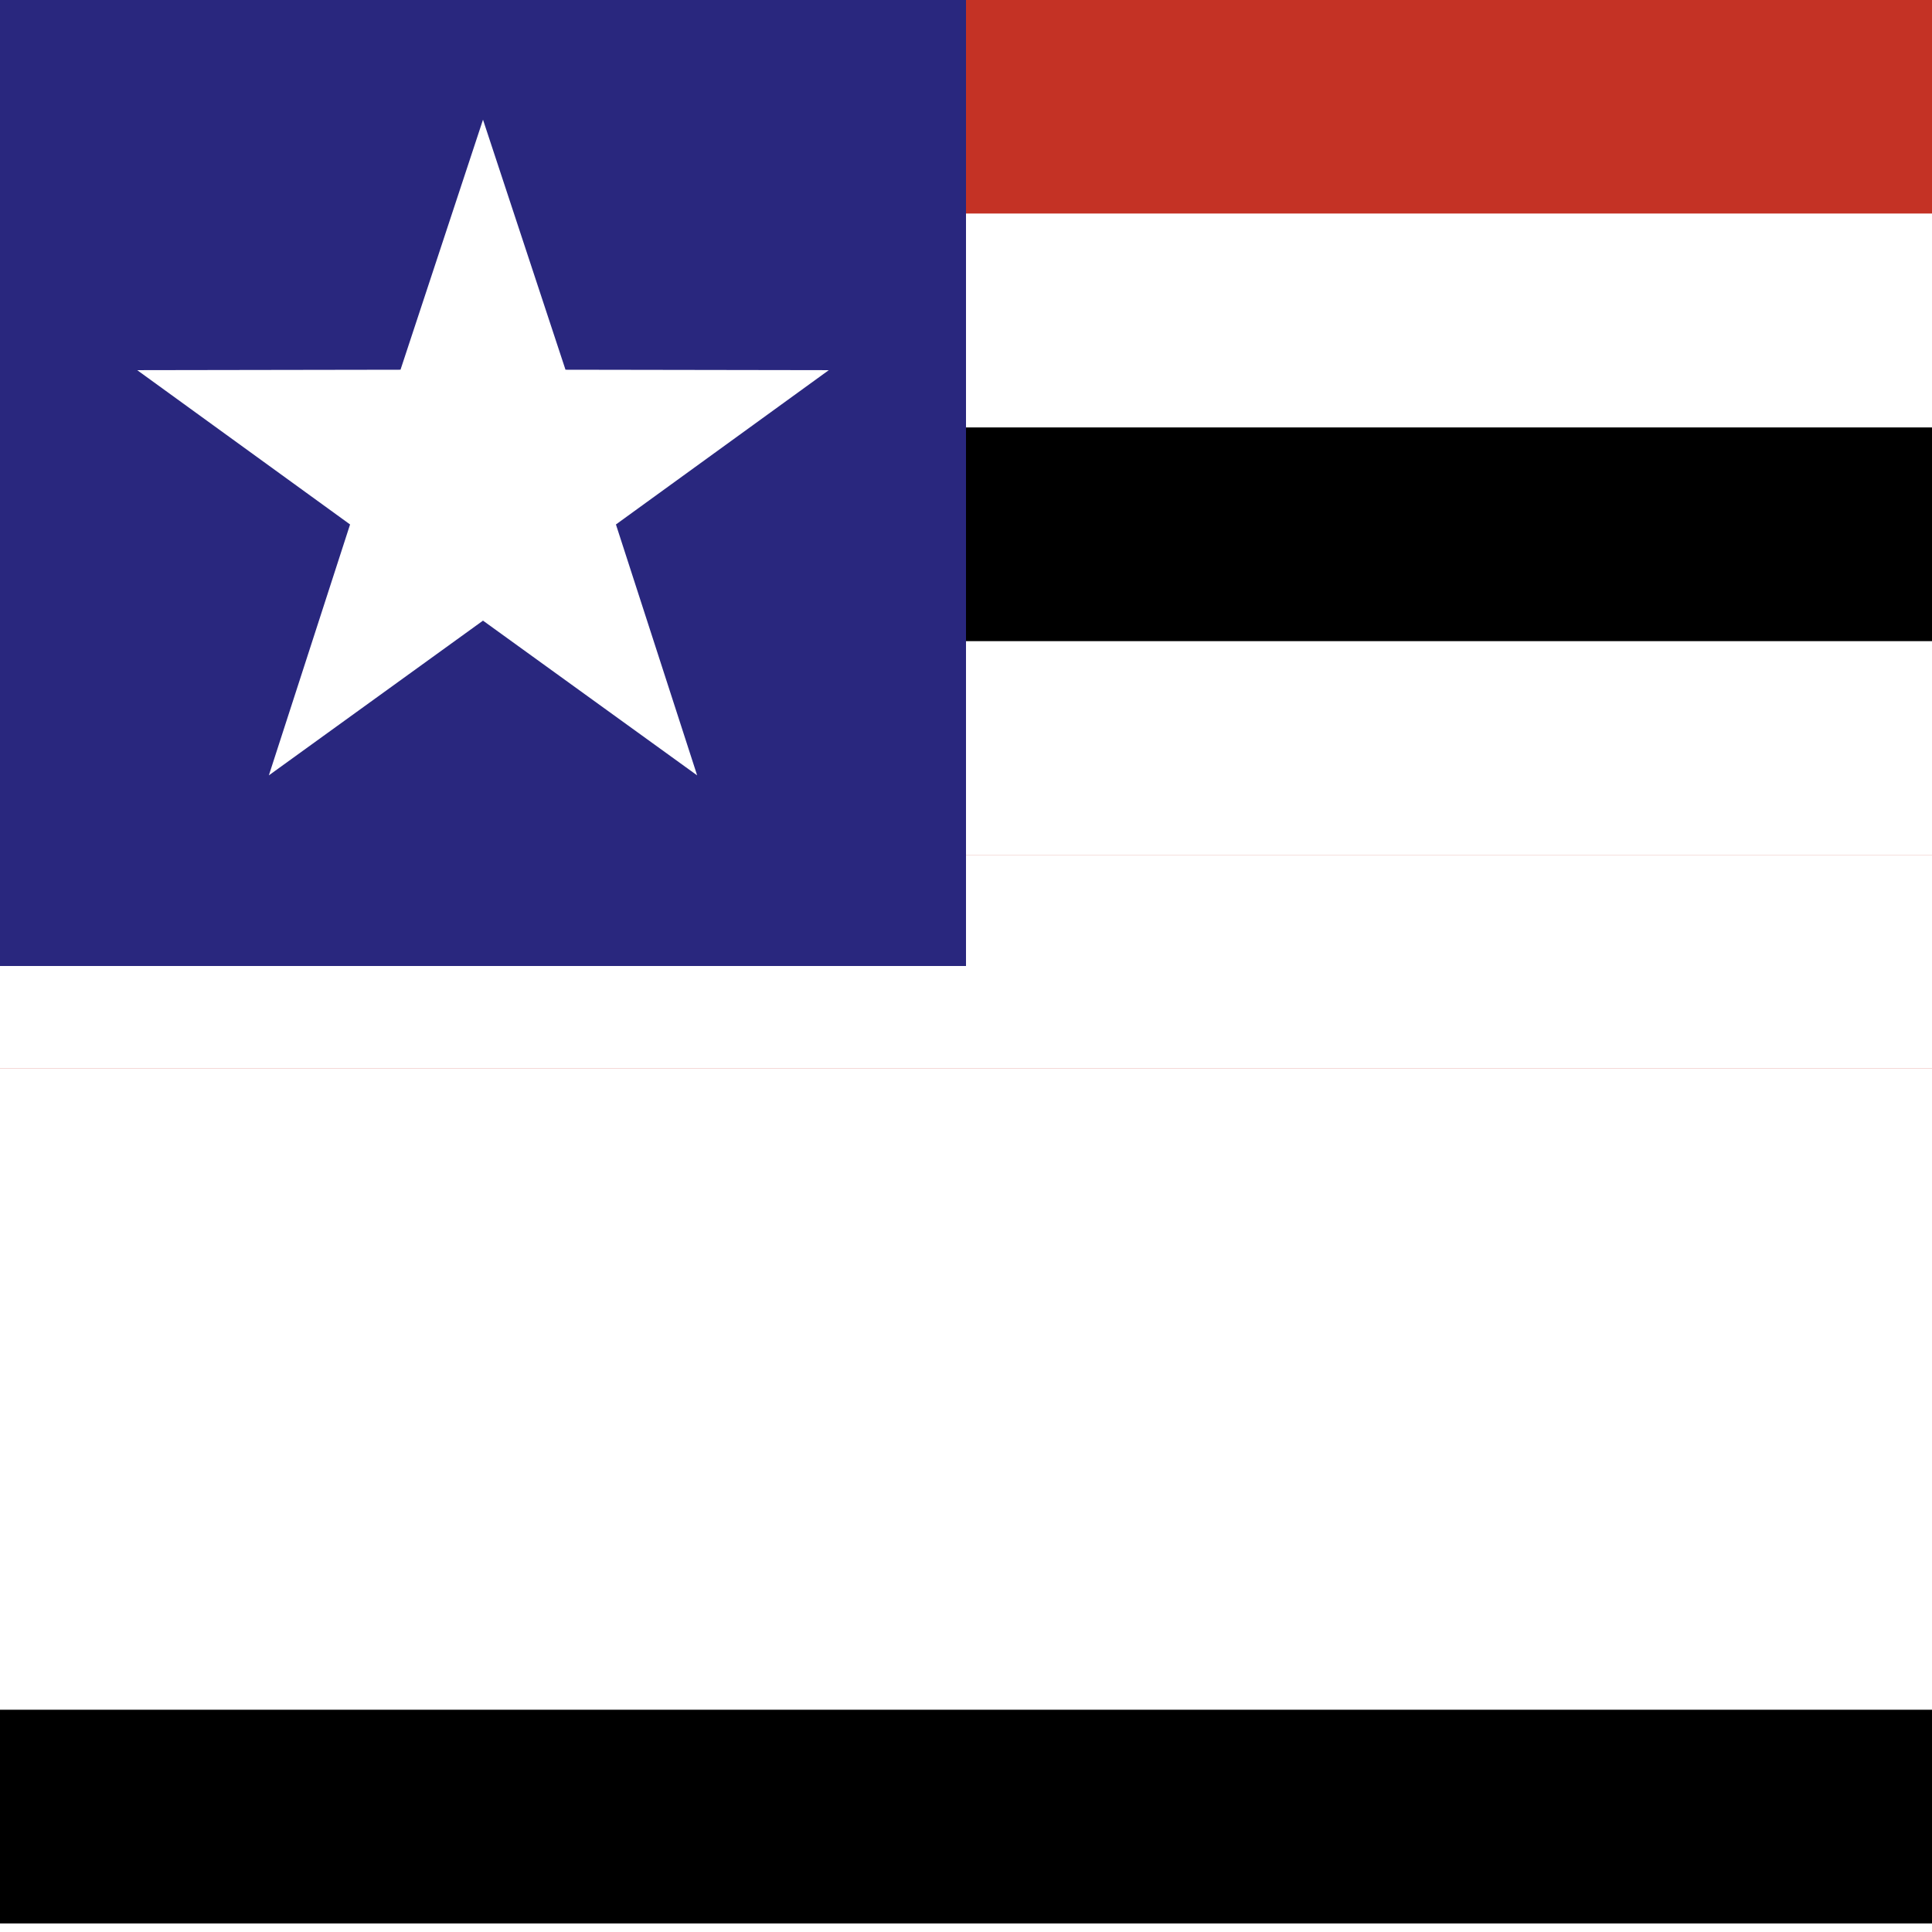
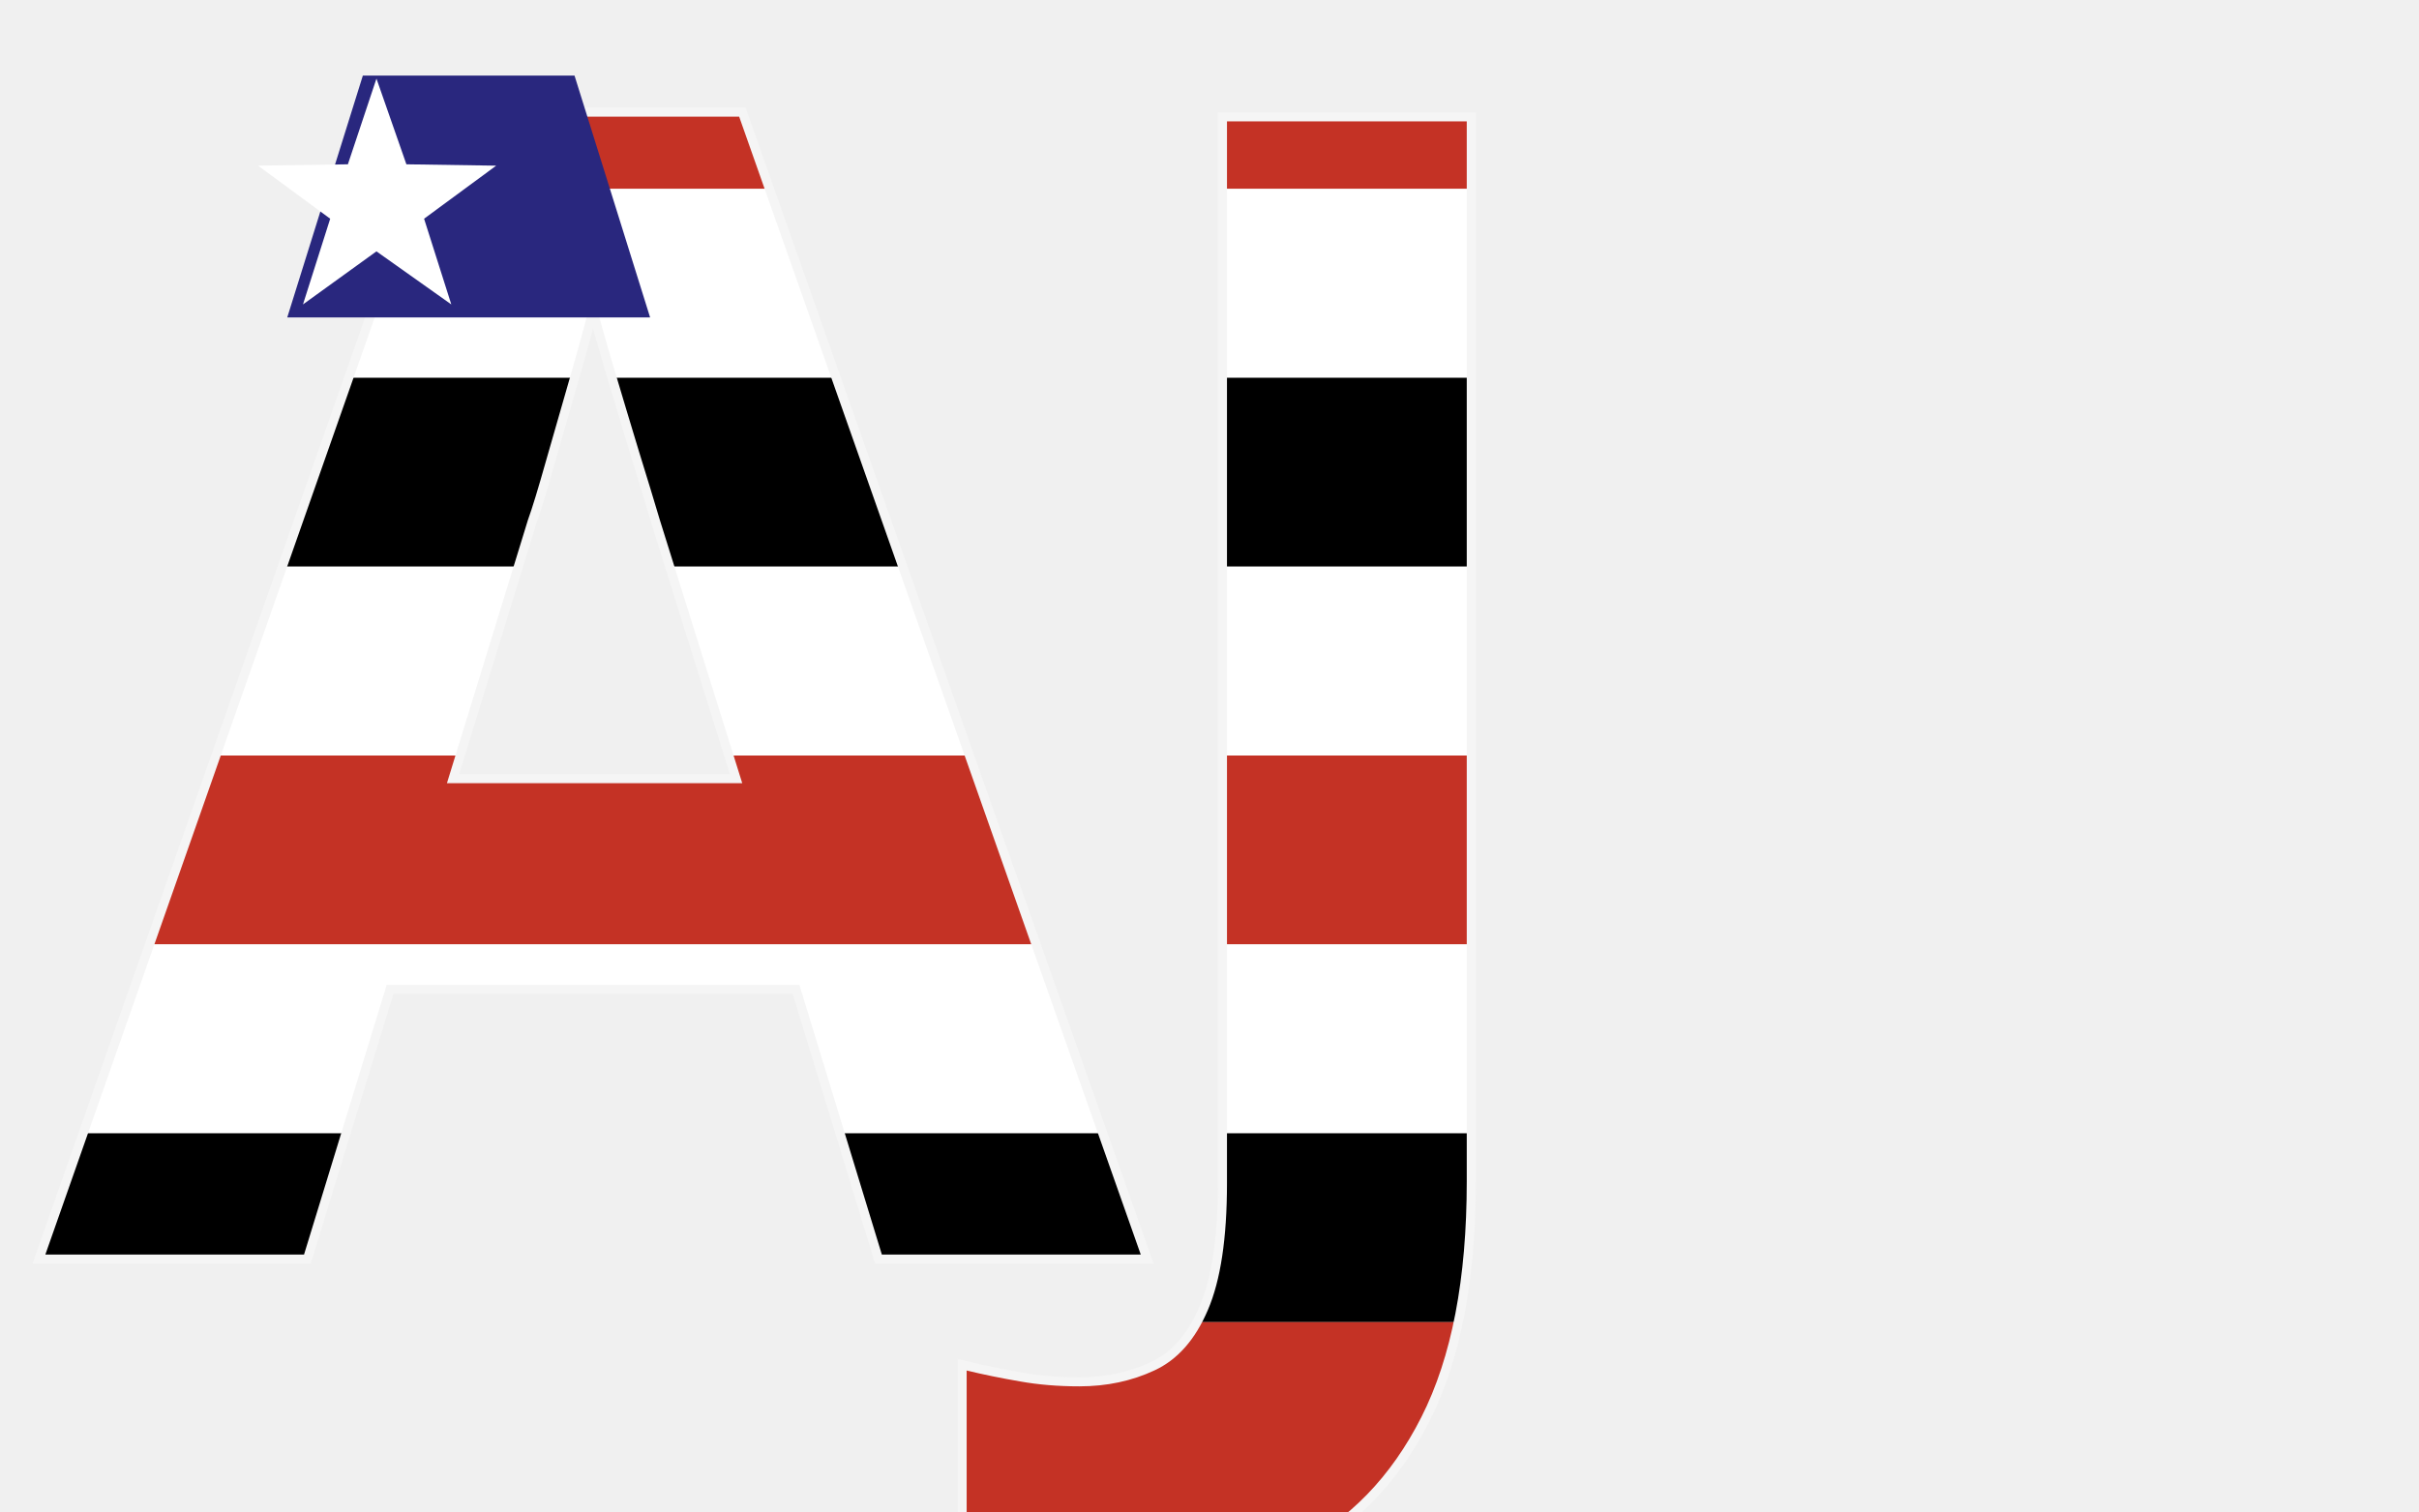
- <svg xmlns="http://www.w3.org/2000/svg" viewBox="0 0 452 452">
-   <rect width="452" height="452" fill="#fff" />
-   <path fill="#c43225" d="M0 0h452v50H0zm0 200h452v50H0zm0 402h452v50H0z" />
-   <path fill="#fff" d="M0 50h452v50H0zm0 150h452v50H0zm0 250h452v50H0zm0 350h452v52H0z" />
-   <path fill="#000" d="M0 100h452v50H0zm0 300h452v50H0z" />
-   <rect width="226" height="226" fill="#29277e" />
-   <path fill="#fff" d="m113 28 19.3 58.5 61.6.1-49.8 36.1 19 58.7-50.1-36.2-50.1 36.2 19-58.7L32.1 86.6l61.6-.1z" />
+ <svg xmlns="http://www.w3.org/2000/svg" viewBox="0 0 160 100">
+   <defs>
+     <pattern id="flag" width="100%" height="100%" patternUnits="userSpaceOnUse">
+       <rect width="160" height="12.5" fill="#c43225" />
+       <rect y="12.5" width="160" height="12.5" fill="#fff" />
+       <rect y="25" width="160" height="12.5" fill="#000" />
+       <rect y="37.5" width="160" height="12.5" fill="#fff" />
+       <rect y="50" width="160" height="12.5" fill="#c43225" />
+       <rect y="62.5" width="160" height="12.5" fill="#fff" />
+       <rect y="75" width="160" height="12.5" fill="#000" />
+       <rect y="87.5" width="160" height="12.5" fill="#c43225" />
+     </pattern>
+   </defs>
+   <text x="3" y="83" font-family="Impact,Arial Black,sans-serif" font-size="105" font-weight="900" letter-spacing="-9" fill="url(#flag)" stroke="#f5f5f5" stroke-width="1.2" paint-order="stroke">AJ</text>
+   <path d="M24 5h14l5 16H19z" fill="#29277e" />
+   <path d="m31 8 2.2 6.3 6.6.1-5.3 3.9 2 6.3-5.5-3.9-5.4 3.9 2-6.3-5.3-3.9 6.6-.1z" fill="#fff" transform="translate(-3 -2) scale(.9)" />
</svg>
